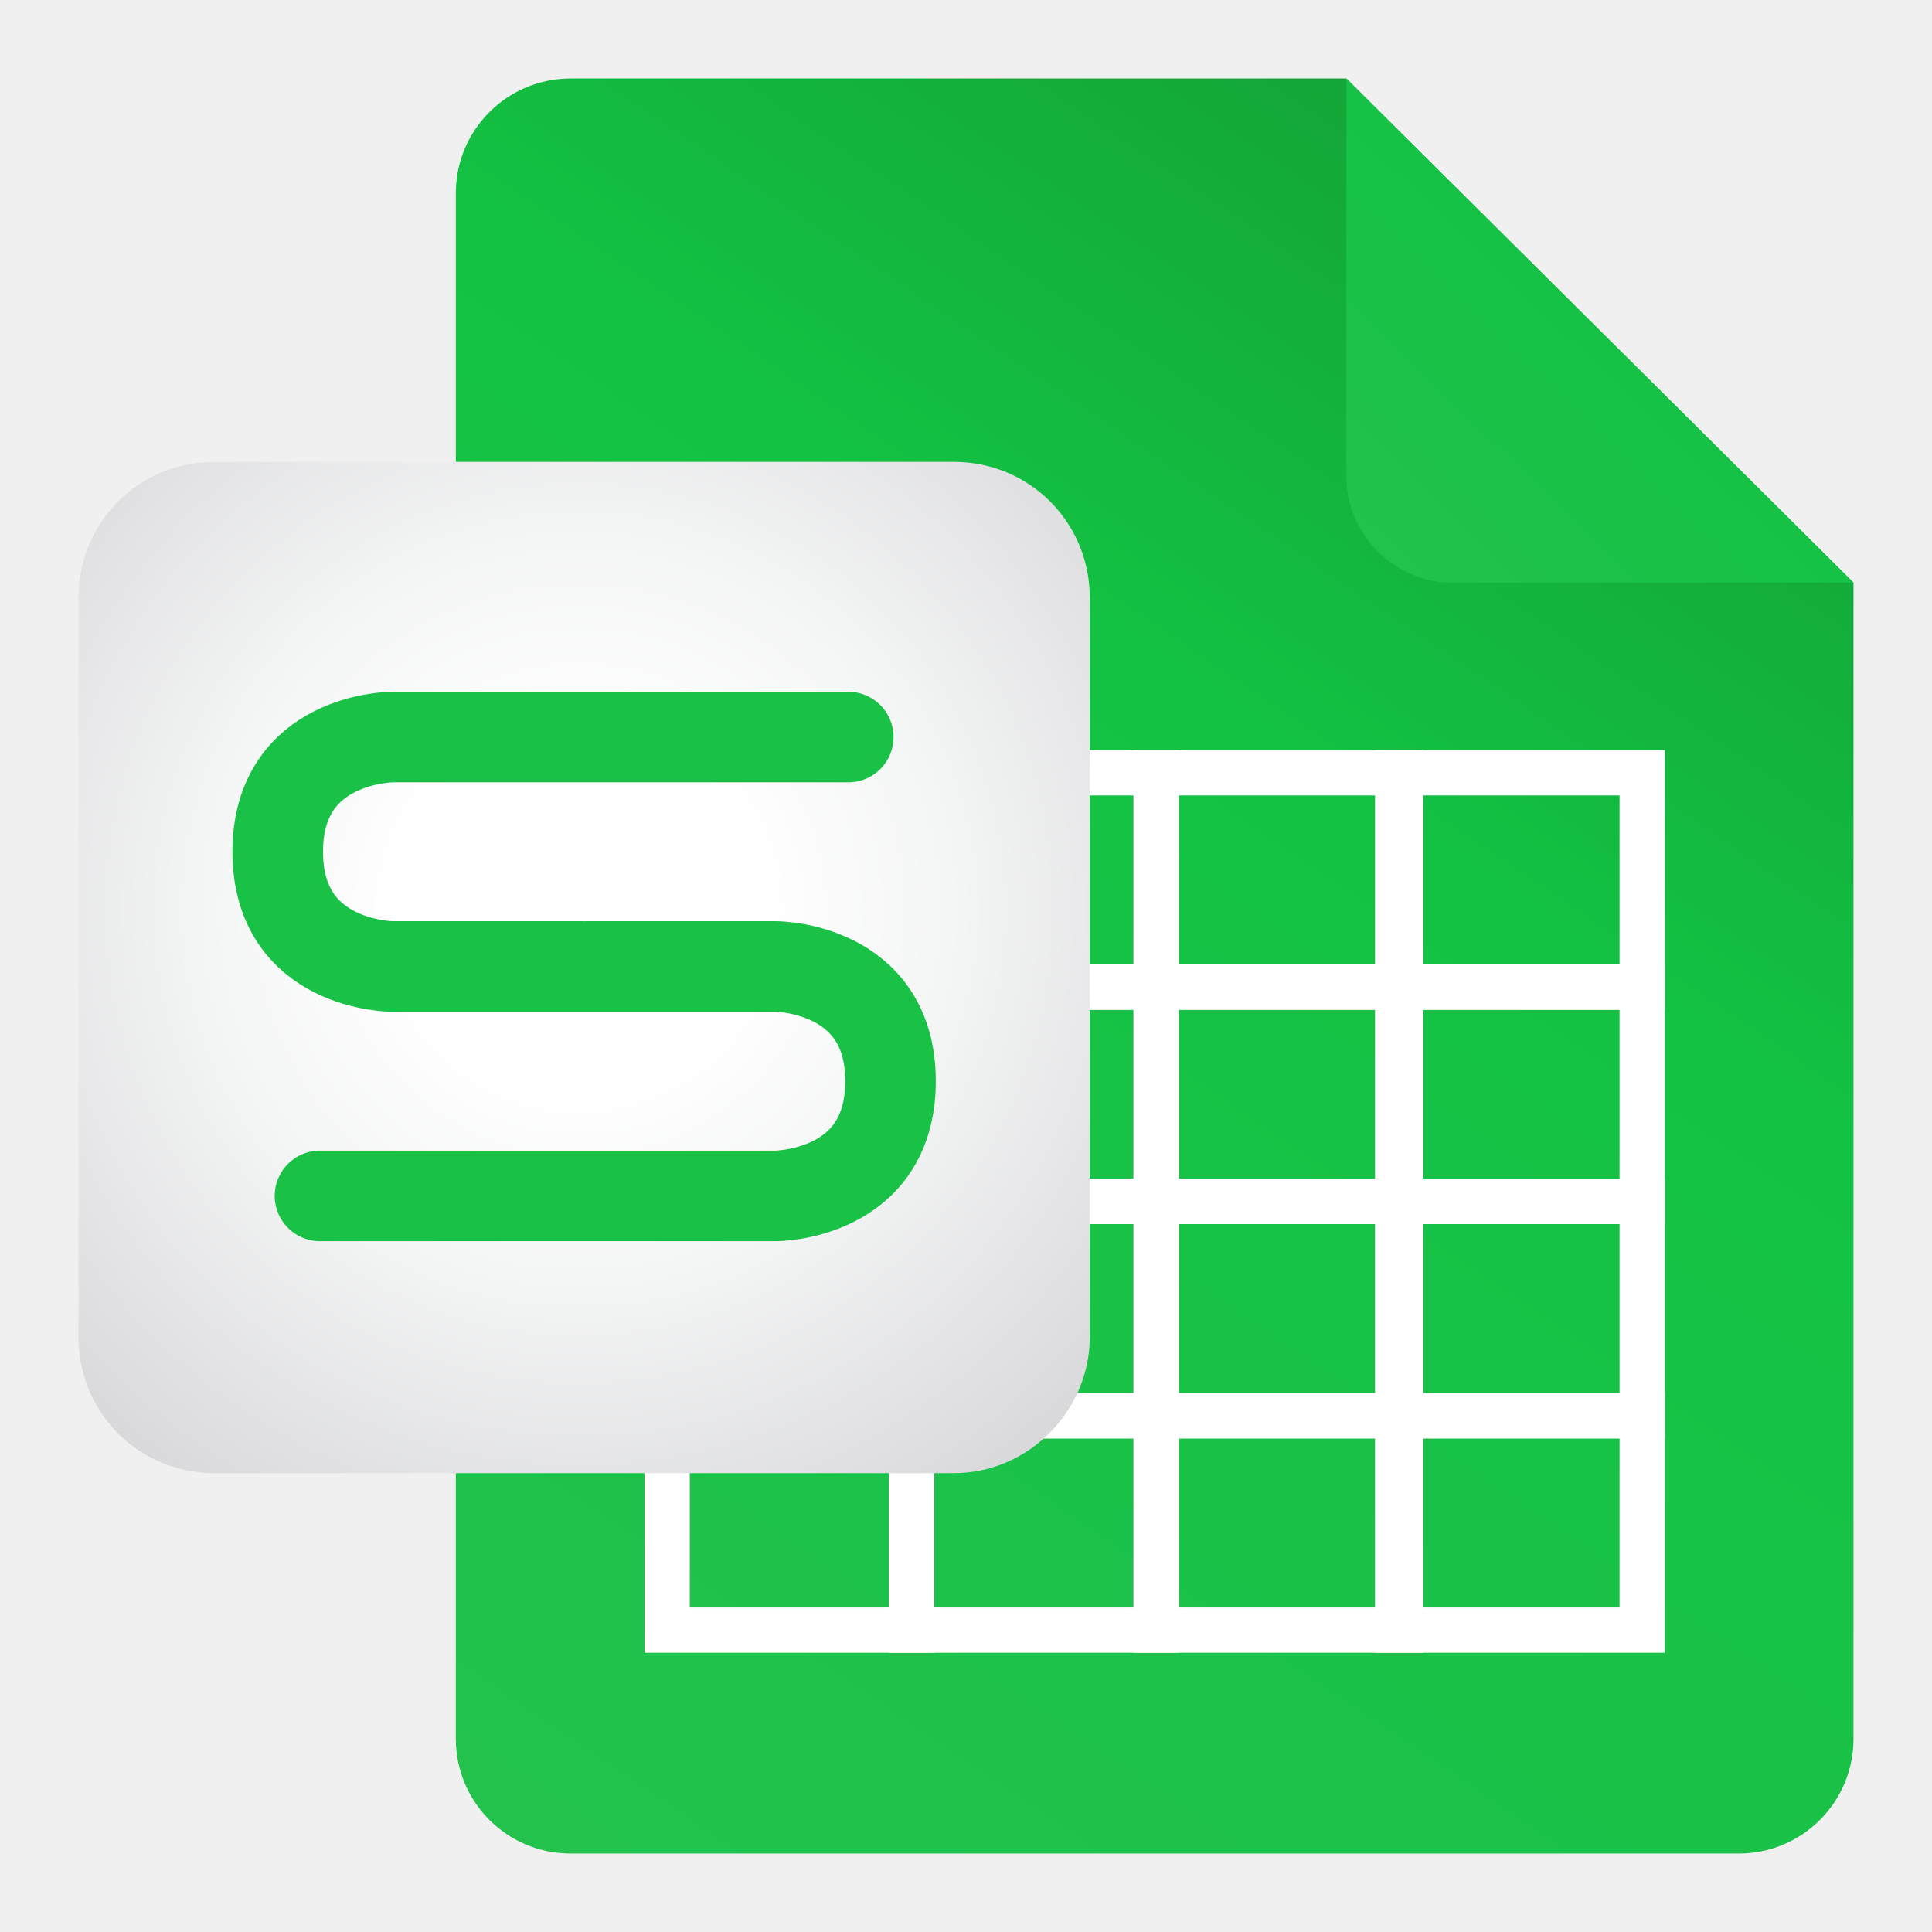
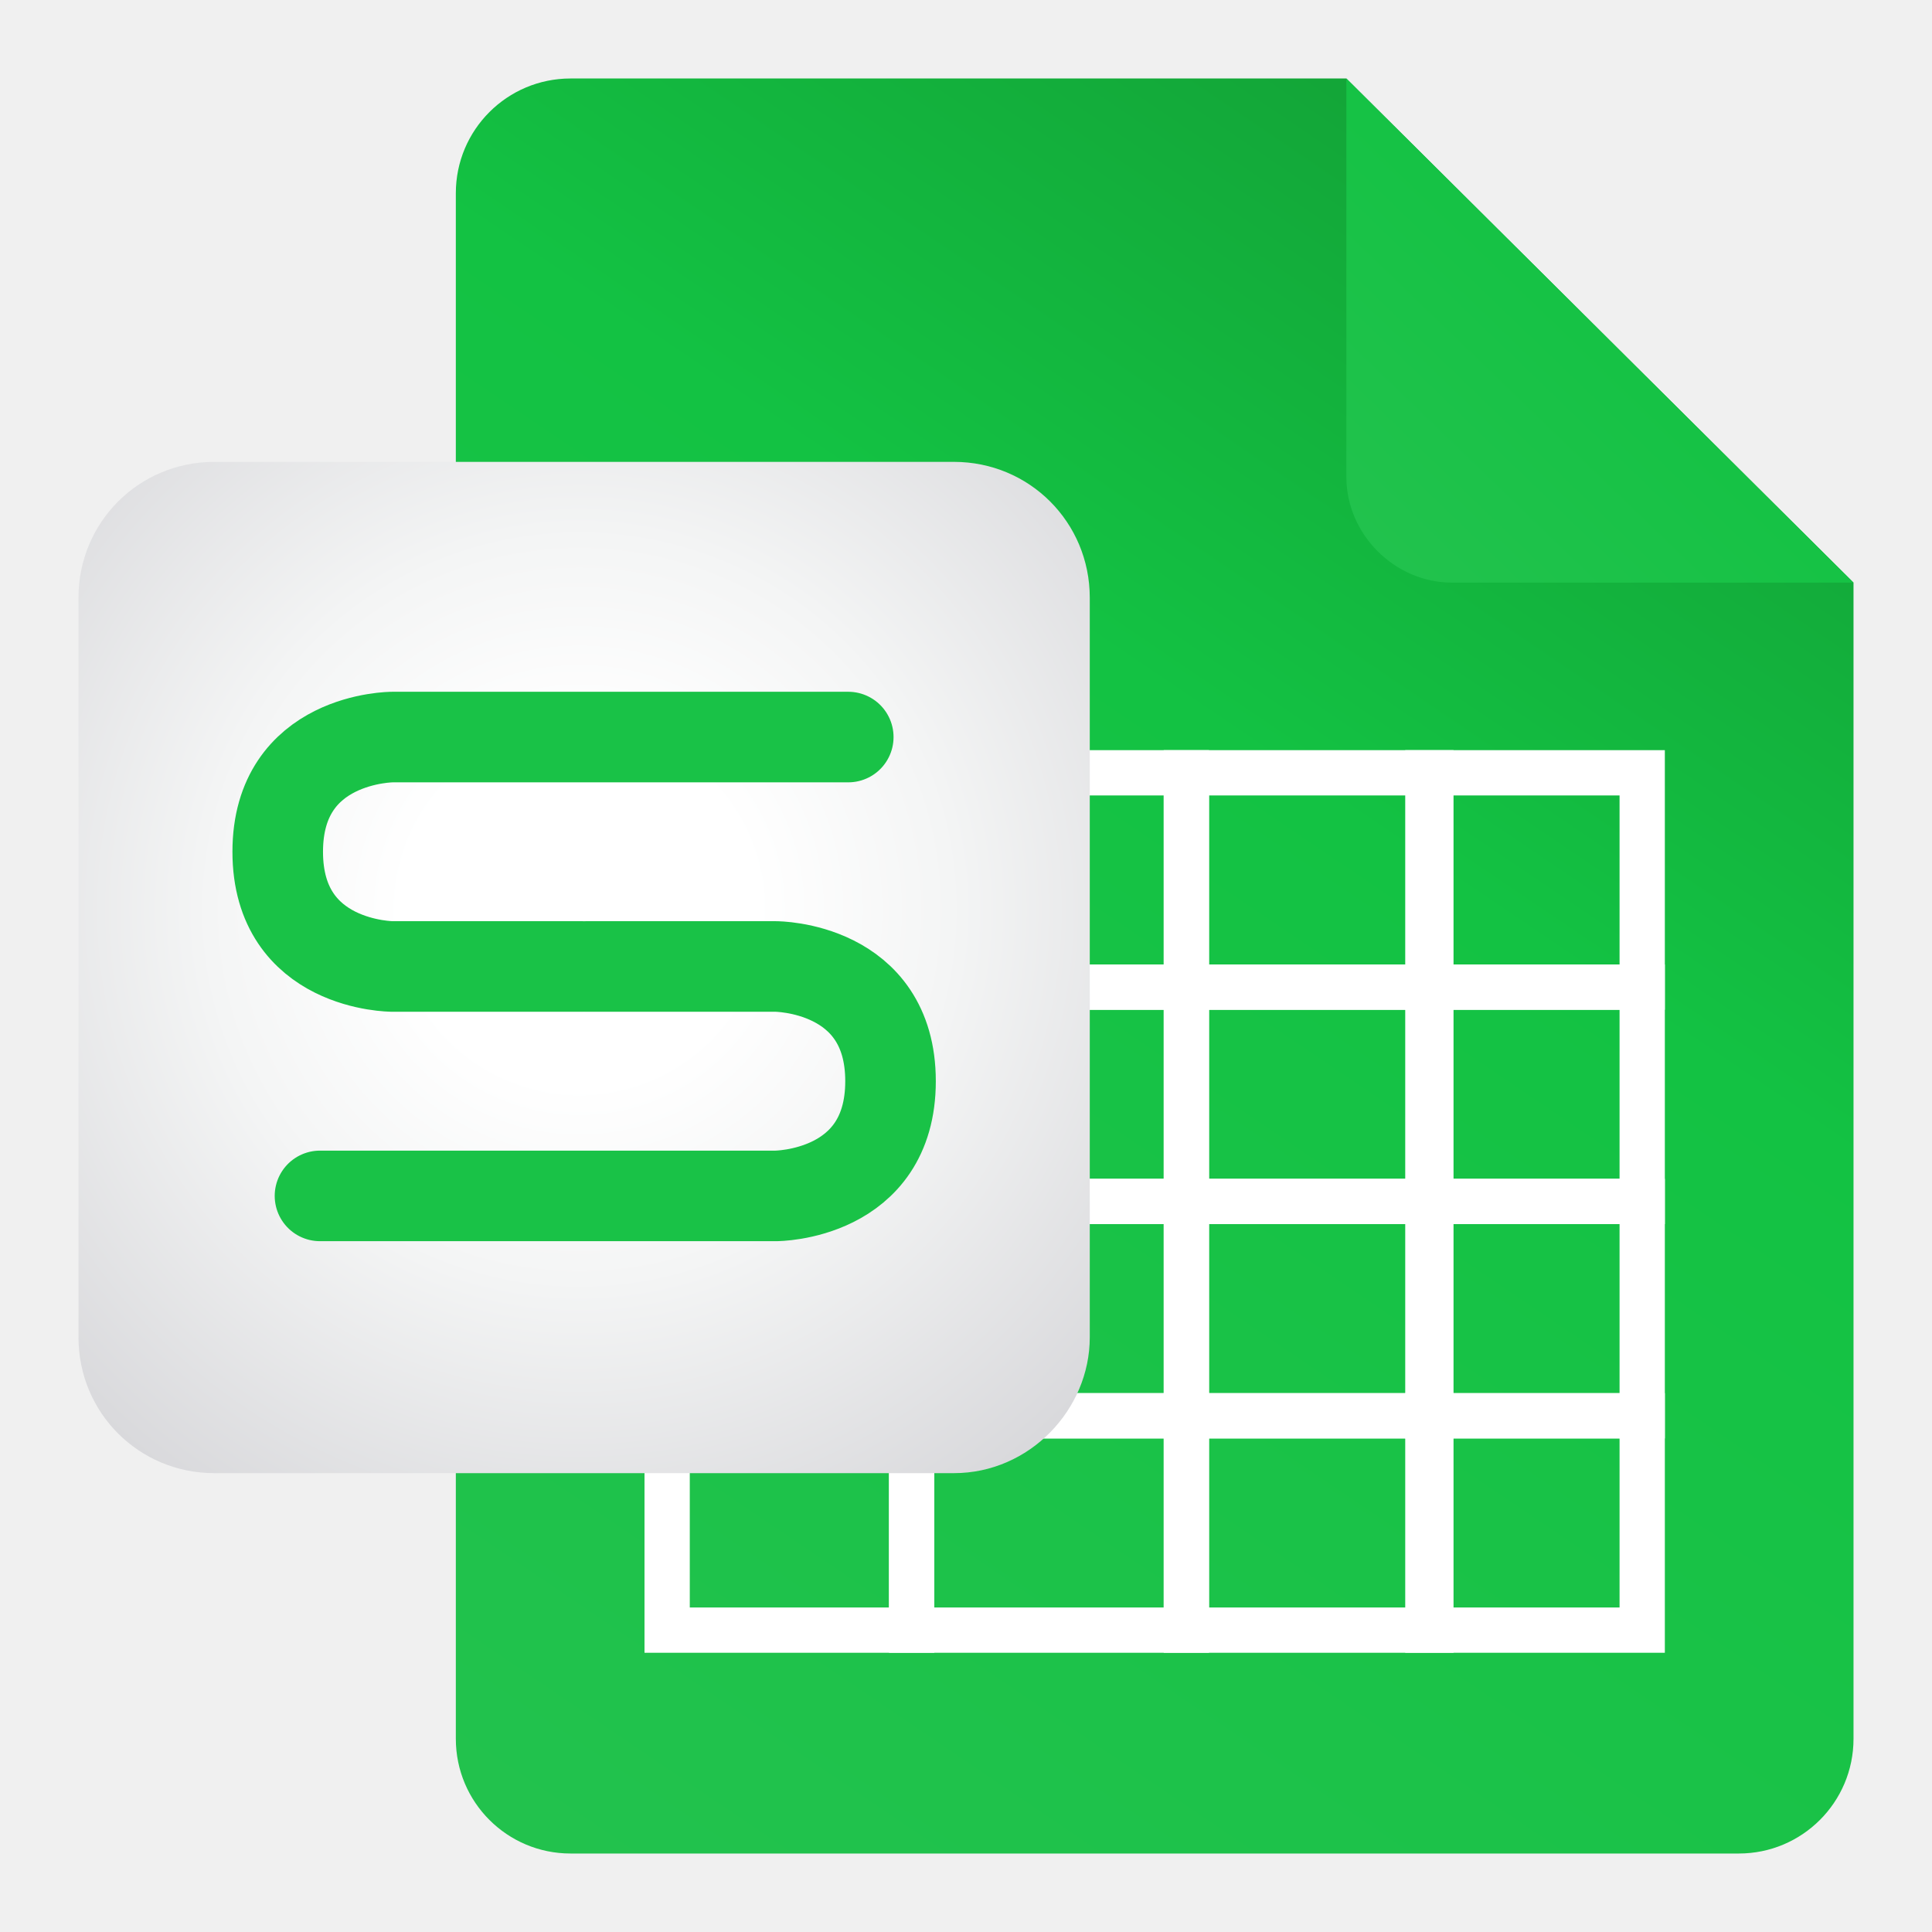
<svg xmlns="http://www.w3.org/2000/svg" version="1.1" id="Layer_1" x="0px" y="0px" viewBox="0 0 64 64" style="enable-background:new 0 0 64 64;" xml:space="preserve">
  <style type="text/css">
	.st0{fill:url(#SVGID_1_);}
	.st1{fill:url(#SVGID_2_);}
	.st2{fill:none;stroke:#FFFFFF;stroke-width:1.5;stroke-miterlimit:10;}
	.st3{fill:url(#SVGID_3_);}
	.st4{fill:none;stroke:#19C247;stroke-width:3;stroke-linecap:round;stroke-linejoin:round;stroke-miterlimit:10;}
</style>
  <linearGradient id="SVGID_1_" gradientUnits="userSpaceOnUse" x1="16.811" y1="2.323" x2="63.907" y2="71.91" gradientTransform="matrix(1 0 0 -1 0 66)">
    <stop offset="0" style="stop-color:#23C24E" />
    <stop offset="0.547" style="stop-color:#13C243" />
    <stop offset="1" style="stop-color:#138C2E" />
  </linearGradient>
  <path class="st0" d="M61.4,19.3v38.3c0,2.1-1.7,3.8-3.8,3.8H18.9c-2.1,0-3.8-1.7-3.8-3.8l0-51.2c0-2.1,1.7-3.8,3.8-3.8h25.7  L61.4,19.3L61.4,19.3z" />
  <linearGradient id="SVGID_2_" gradientUnits="userSpaceOnUse" x1="44.869" y1="1033.393" x2="75.159" y2="1001.941" gradientTransform="matrix(1 0 0 1 0 -1014)">
    <stop offset="0" style="stop-color:#23C24E" />
    <stop offset="0.318" style="stop-color:#13C243" />
    <stop offset="0.726" style="stop-color:#138C2E" />
  </linearGradient>
  <path class="st1" d="M61.4,19.3H48.1c-1.9,0-3.5-1.6-3.5-3.5V2.6L61.4,19.3z" />
  <g>
    <g>
      <rect x="22.1" y="25.6" class="st2" width="8.1" height="7.1" />
-       <rect x="30.2" y="25.6" class="st2" width="8.1" height="7.1" />
-       <rect x="38.3" y="25.6" class="st2" width="8.1" height="7.1" />
-       <rect x="46.3" y="25.6" class="st2" width="8.1" height="7.1" />
+       <rect x="30.2" y="25.6" class="st2" width="9.1" height="7.1" />
+       <rect x="39.3" y="25.6" class="st2" width="8.1" height="7.1" />
+       <rect x="47.3" y="25.6" class="st2" width="7.1" height="7.1" />
      <rect x="22.1" y="32.7" class="st2" width="8.1" height="7.1" />
-       <rect x="30.2" y="32.7" class="st2" width="8.1" height="7.1" />
-       <rect x="38.3" y="32.7" class="st2" width="8.1" height="7.1" />
-       <rect x="46.3" y="32.7" class="st2" width="8.1" height="7.1" />
+       <rect x="30.2" y="32.7" class="st2" width="9.1" height="7.1" />
+       <rect x="39.3" y="32.7" class="st2" width="8.1" height="7.1" />
+       <rect x="47.3" y="32.7" class="st2" width="7.1" height="7.1" />
      <rect x="22.1" y="39.8" class="st2" width="8.1" height="7.1" />
-       <rect x="30.2" y="39.8" class="st2" width="8.1" height="7.1" />
-       <rect x="38.3" y="39.8" class="st2" width="8.1" height="7.1" />
-       <rect x="46.3" y="39.8" class="st2" width="8.1" height="7.1" />
+       <rect x="30.2" y="39.8" class="st2" width="9.1" height="7.1" />
+       <rect x="39.3" y="39.8" class="st2" width="8.1" height="7.1" />
+       <rect x="47.3" y="39.8" class="st2" width="7.1" height="7.1" />
      <rect x="22.1" y="46.9" class="st2" width="8.1" height="7.1" />
-       <rect x="30.2" y="46.9" class="st2" width="8.1" height="7.1" />
-       <rect x="38.3" y="46.9" class="st2" width="8.1" height="7.1" />
-       <rect x="46.3" y="46.9" class="st2" width="8.1" height="7.1" />
+       <rect x="30.2" y="46.9" class="st2" width="9.1" height="7.1" />
+       <rect x="39.3" y="46.9" class="st2" width="8.1" height="7.1" />
+       <rect x="47.3" y="46.9" class="st2" width="7.1" height="7.1" />
    </g>
  </g>
  <radialGradient id="SVGID_3_" cx="19.194" cy="35.871" r="38.671" gradientTransform="matrix(1 0 0 -1 0 66)" gradientUnits="userSpaceOnUse">
    <stop offset="0.151" style="stop-color:#FFFFFF" />
    <stop offset="0.318" style="stop-color:#F4F5F5" />
    <stop offset="0.609" style="stop-color:#D8D8DB" />
    <stop offset="0.986" style="stop-color:#AAABB0" />
    <stop offset="0.994" style="stop-color:#A9AAAF" />
  </radialGradient>
  <path class="st3" d="M31.6,48.8H7.1c-2.5,0-4.5-2-4.5-4.5V19.8c0-2.5,2-4.5,4.5-4.5h24.5c2.5,0,4.5,2,4.5,4.5v24.5  C36.1,46.7,34.1,48.8,31.6,48.8z" />
  <g transform="translate(0 -.8841)">
    <path class="st4" d="M19.3,32.9h-6.3c0,0-3.8,0-3.8-3.8s3.8-3.8,3.8-3.8h15.1 M19.4,32.9h6.3c0,0,3.8,0,3.8,3.8   c0,3.8-3.8,3.8-3.8,3.8H10.6" />
  </g>
</svg>
